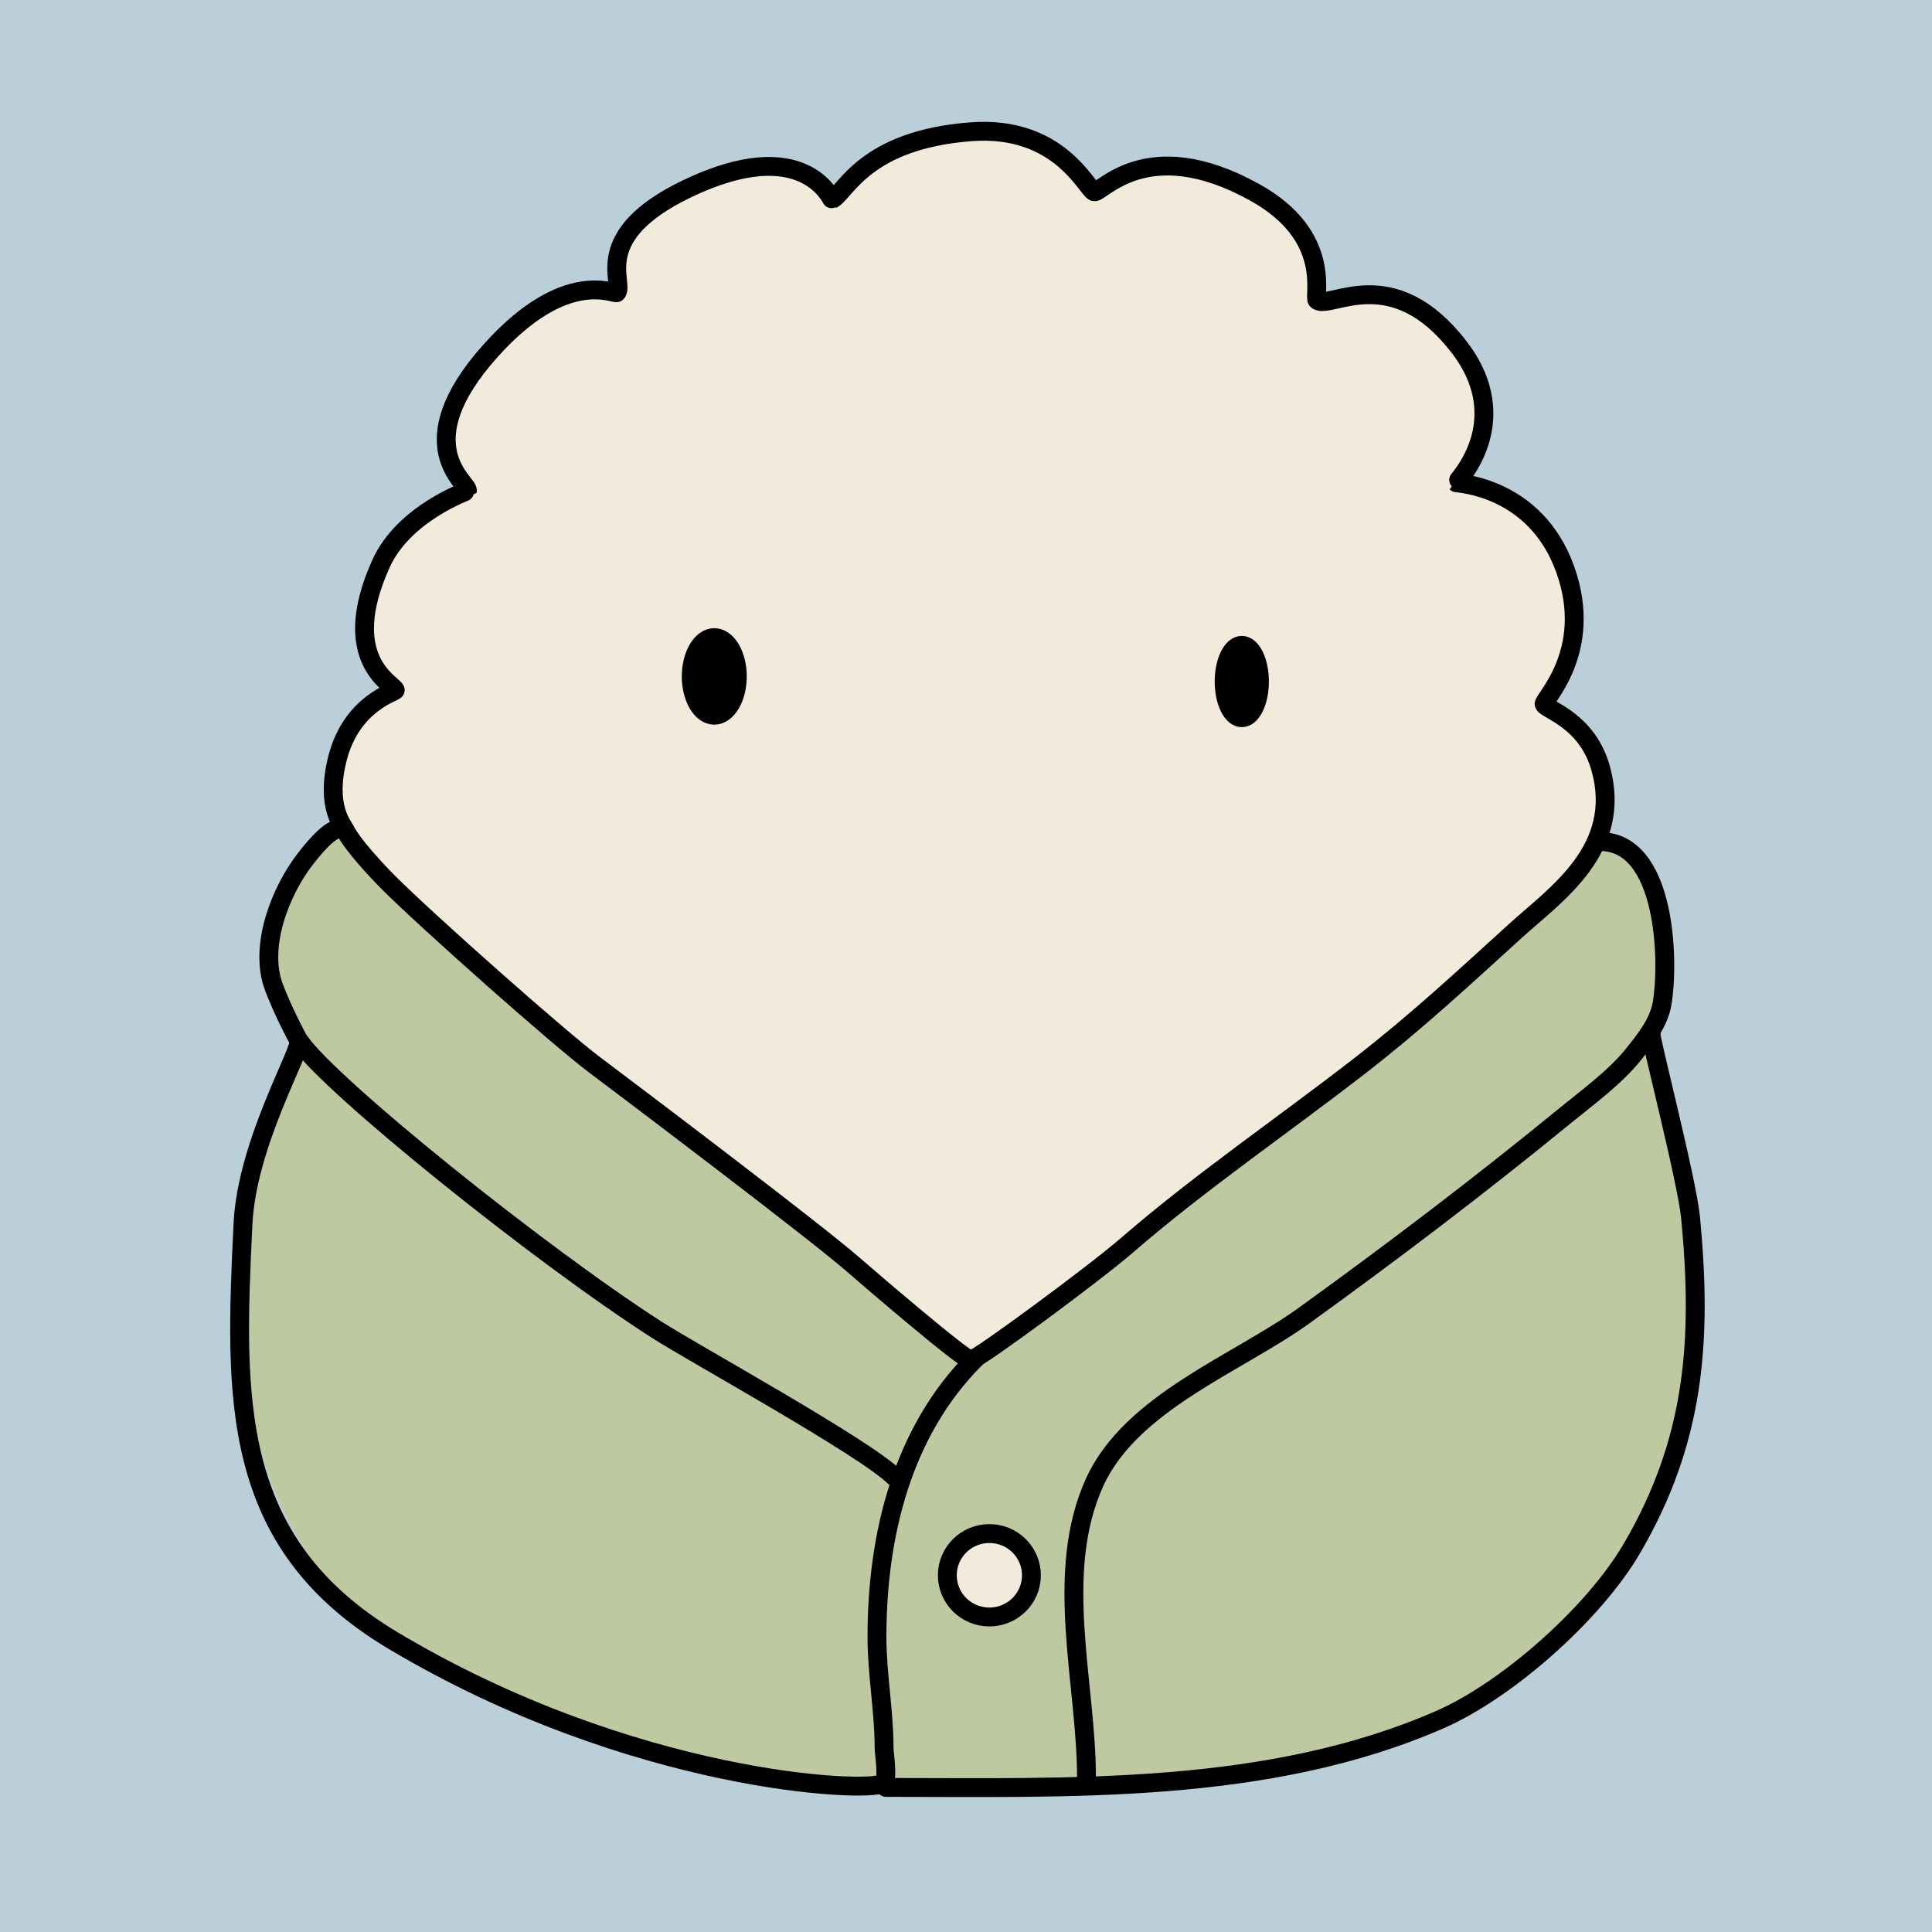
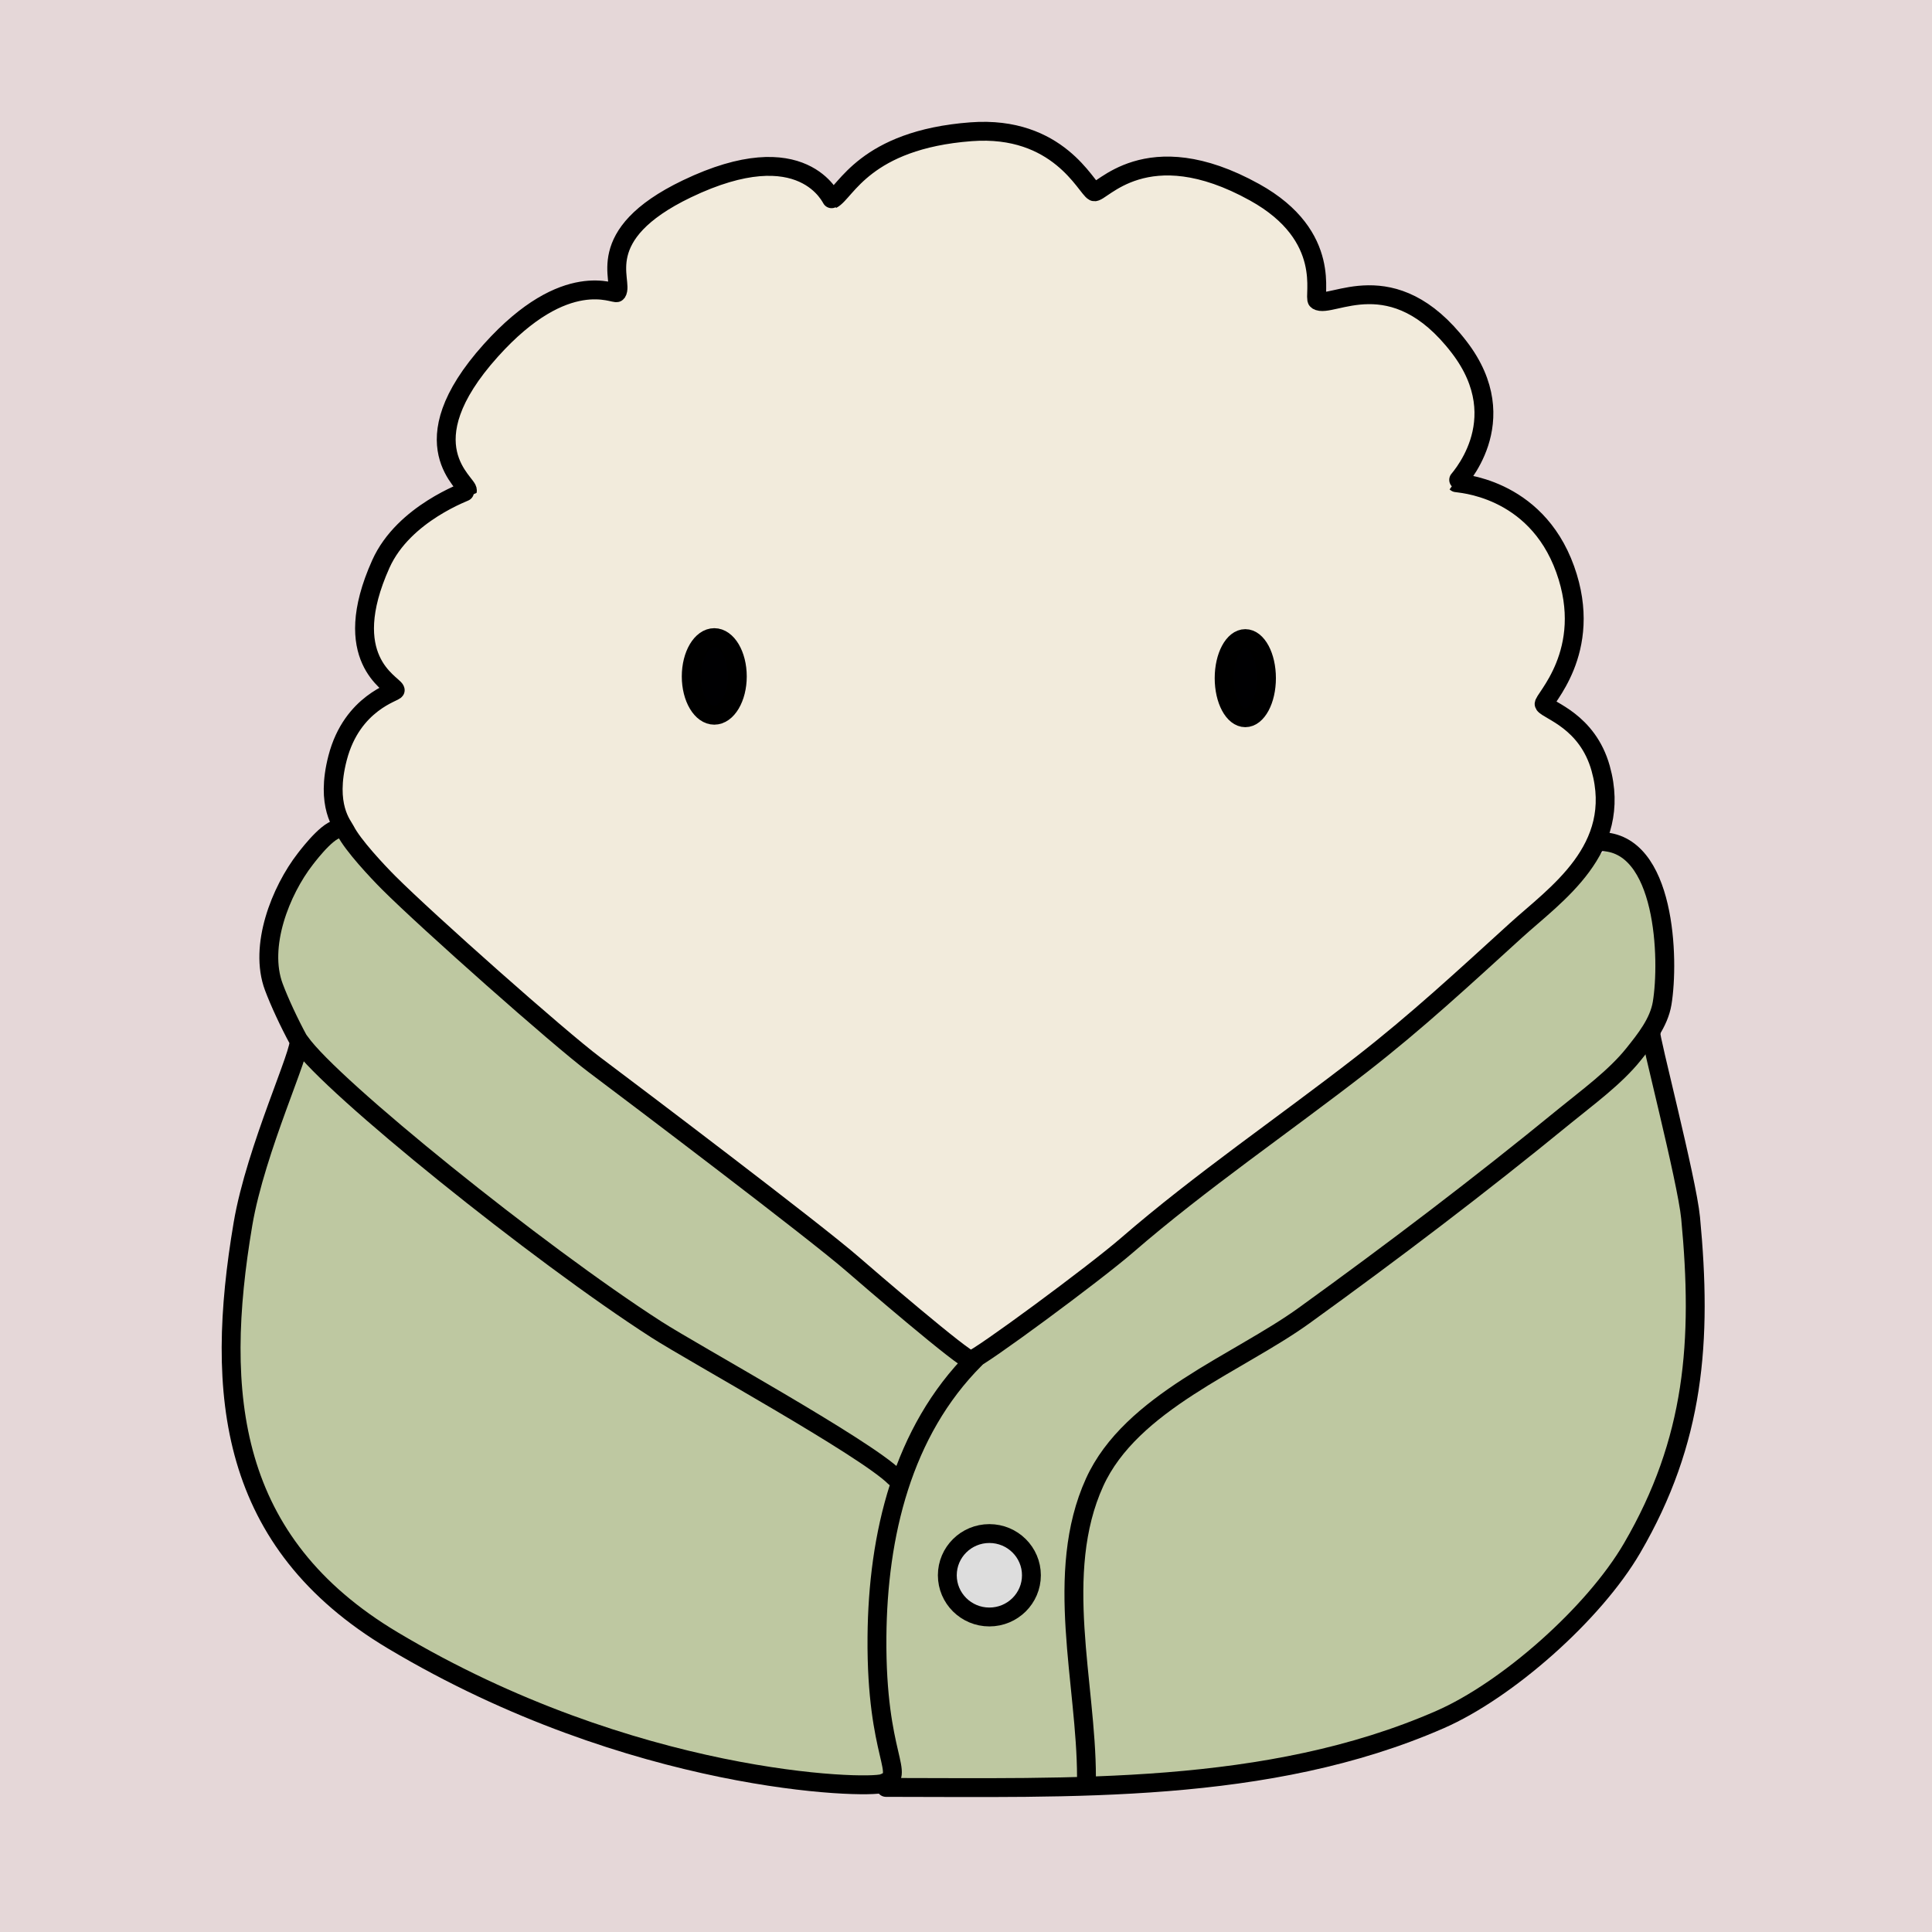
<svg xmlns="http://www.w3.org/2000/svg" height="1024.0px" stroke-miterlimit="10" style="fill-rule:nonzero;clip-rule:evenodd;stroke-linecap:round;stroke-linejoin:round;" version="1.1" viewBox="0 0 1024 1024" width="1024.0px" xml:space="preserve">
  <defs />
  <clipPath id="ArtboardFrame">
    <rect height="1024" width="1024" x="0" y="0" />
  </clipPath>
  <g clip-path="url(#ArtboardFrame)" id="Layer-1">
-     <path d="M-58.043-48.406L1057-48.406L1057 1066.23L-58.043 1066.23L-58.043-48.406Z" fill="#bbcfda" fill-rule="nonzero" opacity="1" stroke="none" />
-     <path d="M183.563 443.029C168.169 424.821 140.669 487.159 142.838 502.342C144.433 513.513 158.144 552.05 157.554 554.998C154.126 572.138 145.697 580.149 139.888 597.575C123.731 646.046 113.511 767.686 174.277 837.913C206.355 874.985 329.276 931.406 406.445 939.265C493.668 948.148 596.043 949.949 681.81 934.355C763.516 919.499 829.306 884.247 871.722 807.898C899.4 758.077 903.729 701.239 896.177 648.372C892.704 624.063 883.394 598.811 879.355 574.58C877.874 565.69 872.452 558.211 873.967 549.119C876.652 533.01 885.153 517.327 881.696 500.039C879.457 488.843 870.277 447.027 855.877 449.427C844.856 451.264 832.454 467.632 825.12 474.578C708.913 584.645 515.015 721.536 512.362 720.873C509.151 720.07 352.066 592.888 302.803 550.663C265.139 518.379 216.944 482.513 183.563 443.029Z" fill="#bec8a1" fill-rule="nonzero" opacity="1" stroke="none" />
+     <path d="M-58.043-48.406L1057-48.406L1057 1066.23L-58.043 1066.23L-58.043-48.406Z" fill="#e5d7d8" fill-rule="nonzero" opacity="1" stroke="none" />
+     <path d="M183.563 443.029C168.169 424.821 140.669 487.159 142.838 502.342C144.433 513.513 158.144 552.05 157.554 554.998C154.126 572.138 145.697 580.149 139.888 597.575C123.731 646.046 102.2 760.415 162.967 830.642C195.044 867.713 329.276 931.406 406.445 939.265C493.668 948.148 596.043 949.949 681.81 934.355C763.516 919.499 829.306 884.247 871.722 807.898C899.4 758.077 903.729 701.239 896.177 648.372C892.704 624.063 883.394 598.811 879.355 574.58C877.874 565.69 872.452 558.211 873.967 549.119C876.652 533.01 885.153 517.327 881.696 500.039C879.457 488.843 870.277 447.027 855.877 449.427C844.856 451.264 832.454 467.632 825.12 474.578C708.913 584.645 515.015 721.536 512.362 720.873C509.151 720.07 352.066 592.888 302.803 550.663C265.139 518.379 216.944 482.513 183.563 443.029Z" fill="#bec8a1" fill-rule="nonzero" opacity="1" stroke="none" />
    <path d="M178.928 401.741C186.619 372.058 210.055 366.82 209.491 365.691C207.689 362.088 179.365 349.042 201.844 298.956C214.016 271.835 247.636 260.379 247.724 260.028C248.64 256.364 214.889 236.07 260.237 185.646C300.133 141.284 326.018 156.49 326.972 155.059C330.8 149.316 312.857 124.68 364.049 100.101C426.135 70.291 440.658 105.863 440.978 105.703C448.242 102.071 458.233 74.075 514.672 69.829C560.97 66.346 575.658 99.522 579.813 101.599C583.241 103.313 607.32 69.934 664.98 101.911C707.112 125.277 695.779 157.625 698.186 159.23C705.335 163.996 738.228 138.128 773.441 184.065C803.832 223.712 771.676 255.66 771.873 255.857C772.196 256.18 813.693 257.502 829.571 301.714C845.347 345.641 817.14 371.376 818.448 373.338C820.649 376.64 841.369 382.189 848.382 407.245C860.406 450.21 824.38 474.139 803.393 493.218C775.789 518.312 751.091 541.273 721.642 564.178C681.255 595.59 636.081 626.419 597.406 659.937C579.917 675.094 519.38 719.738 514.665 720.917C511.803 721.632 458.433 675.711 452.1 670.17C432.451 652.977 335.85 579.921 315.168 564.41C296.089 550.1 226.403 488.267 206.015 467.88C200.076 461.941 186.925 447.919 183.077 440.223C181.645 437.358 172.336 427.182 178.928 401.741Z" fill="#f2ebdc" fill-rule="nonzero" opacity="1" stroke="#000000" stroke-linecap="round" stroke-linejoin="round" stroke-width="10" />
-     <path d="M181.264 439.589C175.986 436.95 164.54 451.773 161.858 455.222C148.706 472.131 137.045 501.539 145.147 523.143C148.081 530.968 153.057 541.761 158.335 551.492C160.616 555.696 130.852 605.389 128.782 648.722C124.4 740.428 121.215 817.505 208.23 869.461C335.228 945.29 460.253 950.419 468.043 945.226C470.987 943.263 468.582 929.509 468.582 926.359C468.582 906.894 464.809 887.305 464.809 867.601C464.809 813.664 478.232 758.832 516.797 720.267" fill="none" opacity="1" stroke="#000000" stroke-linecap="round" stroke-linejoin="round" stroke-width="10" />
-     <path d="M502.099 834.926C502.099 822.715 512.078 812.816 524.387 812.816C536.696 812.816 546.675 822.715 546.675 834.926C546.675 847.136 536.696 857.035 524.387 857.035C512.078 857.035 502.099 847.136 502.099 834.926Z" fill="#f2ebdc" fill-rule="nonzero" opacity="1" stroke="#000000" stroke-linecap="round" stroke-linejoin="round" stroke-width="10" />
+     <path d="M181.264 439.589C175.986 436.95 164.54 451.773 161.858 455.222C148.706 472.131 137.045 501.539 145.147 523.143C148.081 530.968 153.057 541.761 158.335 551.492C160.616 555.696 135.522 608.888 128.782 648.722C113.465 739.246 121.215 817.505 208.23 869.461C335.228 945.29 459.212 948.335 468.043 945.226C481.043 940.649 464.265 932.04 464.809 867.601C465.264 813.666 478.232 758.832 516.797 720.267" fill="none" opacity="1" stroke="#000000" stroke-linecap="round" stroke-linejoin="round" stroke-width="10" />
+     <path d="M502.099 834.926C502.099 822.715 512.078 812.816 524.387 812.816C536.696 812.816 546.675 822.715 546.675 834.926C546.675 847.136 536.696 857.035 524.387 857.035C512.078 857.035 502.099 847.136 502.099 834.926Z" fill="#dddddd" fill-rule="nonzero" opacity="1" stroke="#000000" stroke-linecap="round" stroke-linejoin="round" stroke-width="10" />
    <path d="M159.146 552.449C175.588 575.946 284.845 664.139 348.041 704.765C367.331 717.166 458.626 767.33 474.209 782.912" fill="none" opacity="1" stroke="#000000" stroke-linecap="round" stroke-linejoin="round" stroke-width="10" />
    <path d="M575.854 941.991C575.854 892.433 558.297 833.778 580.167 785.665C599.452 743.236 656.098 722.62 691.213 697.259C738.391 663.186 784.205 628.428 829.212 591.604C841.288 581.723 855.99 571.069 865.868 558.721C872.072 550.966 879.248 542.051 880.961 531.768C884.784 508.835 882.985 446.058 848.079 446.058" fill="none" opacity="1" stroke="#000000" stroke-linecap="round" stroke-linejoin="round" stroke-width="10" />
    <path d="M875.107 547.914C873.743 547.233 894.131 625.313 896.055 645.509C902.275 710.819 898.276 763.556 865.041 820.53C844.685 855.427 798.706 895.883 763.266 911.389C671.905 951.359 566.658 947.367 469.576 947.367" fill="none" opacity="1" stroke="#000000" stroke-linecap="round" stroke-linejoin="round" stroke-width="10" />
-     <path d="M648.819 361.231C648.819 350.636 653.009 342.047 658.177 342.047C663.346 342.047 667.536 350.636 667.536 361.231C667.536 371.826 663.346 380.414 658.177 380.414C653.009 380.414 648.819 371.826 648.819 361.231Z" fill="#000002" fill-rule="nonzero" opacity="1" stroke="#000000" stroke-linecap="round" stroke-linejoin="round" stroke-width="10" />
+     <path d="M648.819 359.439C648.819 347.855 653.842 338.464 660.038 338.464C666.234 338.464 671.257 347.855 671.257 359.439C671.257 371.023 666.234 380.414 660.038 380.414C653.842 380.414 648.819 371.023 648.819 359.439Z" fill="#000002" fill-rule="nonzero" opacity="1" stroke="#000000" stroke-linecap="round" stroke-linejoin="round" stroke-width="10" />
    <path d="M366.365 358.52C366.365 347.16 371.834 337.951 378.58 337.951C385.325 337.951 390.794 347.16 390.794 358.52C390.794 369.879 385.325 379.088 378.58 379.088C371.834 379.088 366.365 369.879 366.365 358.52Z" fill="#000002" fill-rule="nonzero" opacity="1" stroke="#000000" stroke-linecap="round" stroke-linejoin="round" stroke-width="10" />
  </g>
</svg>
